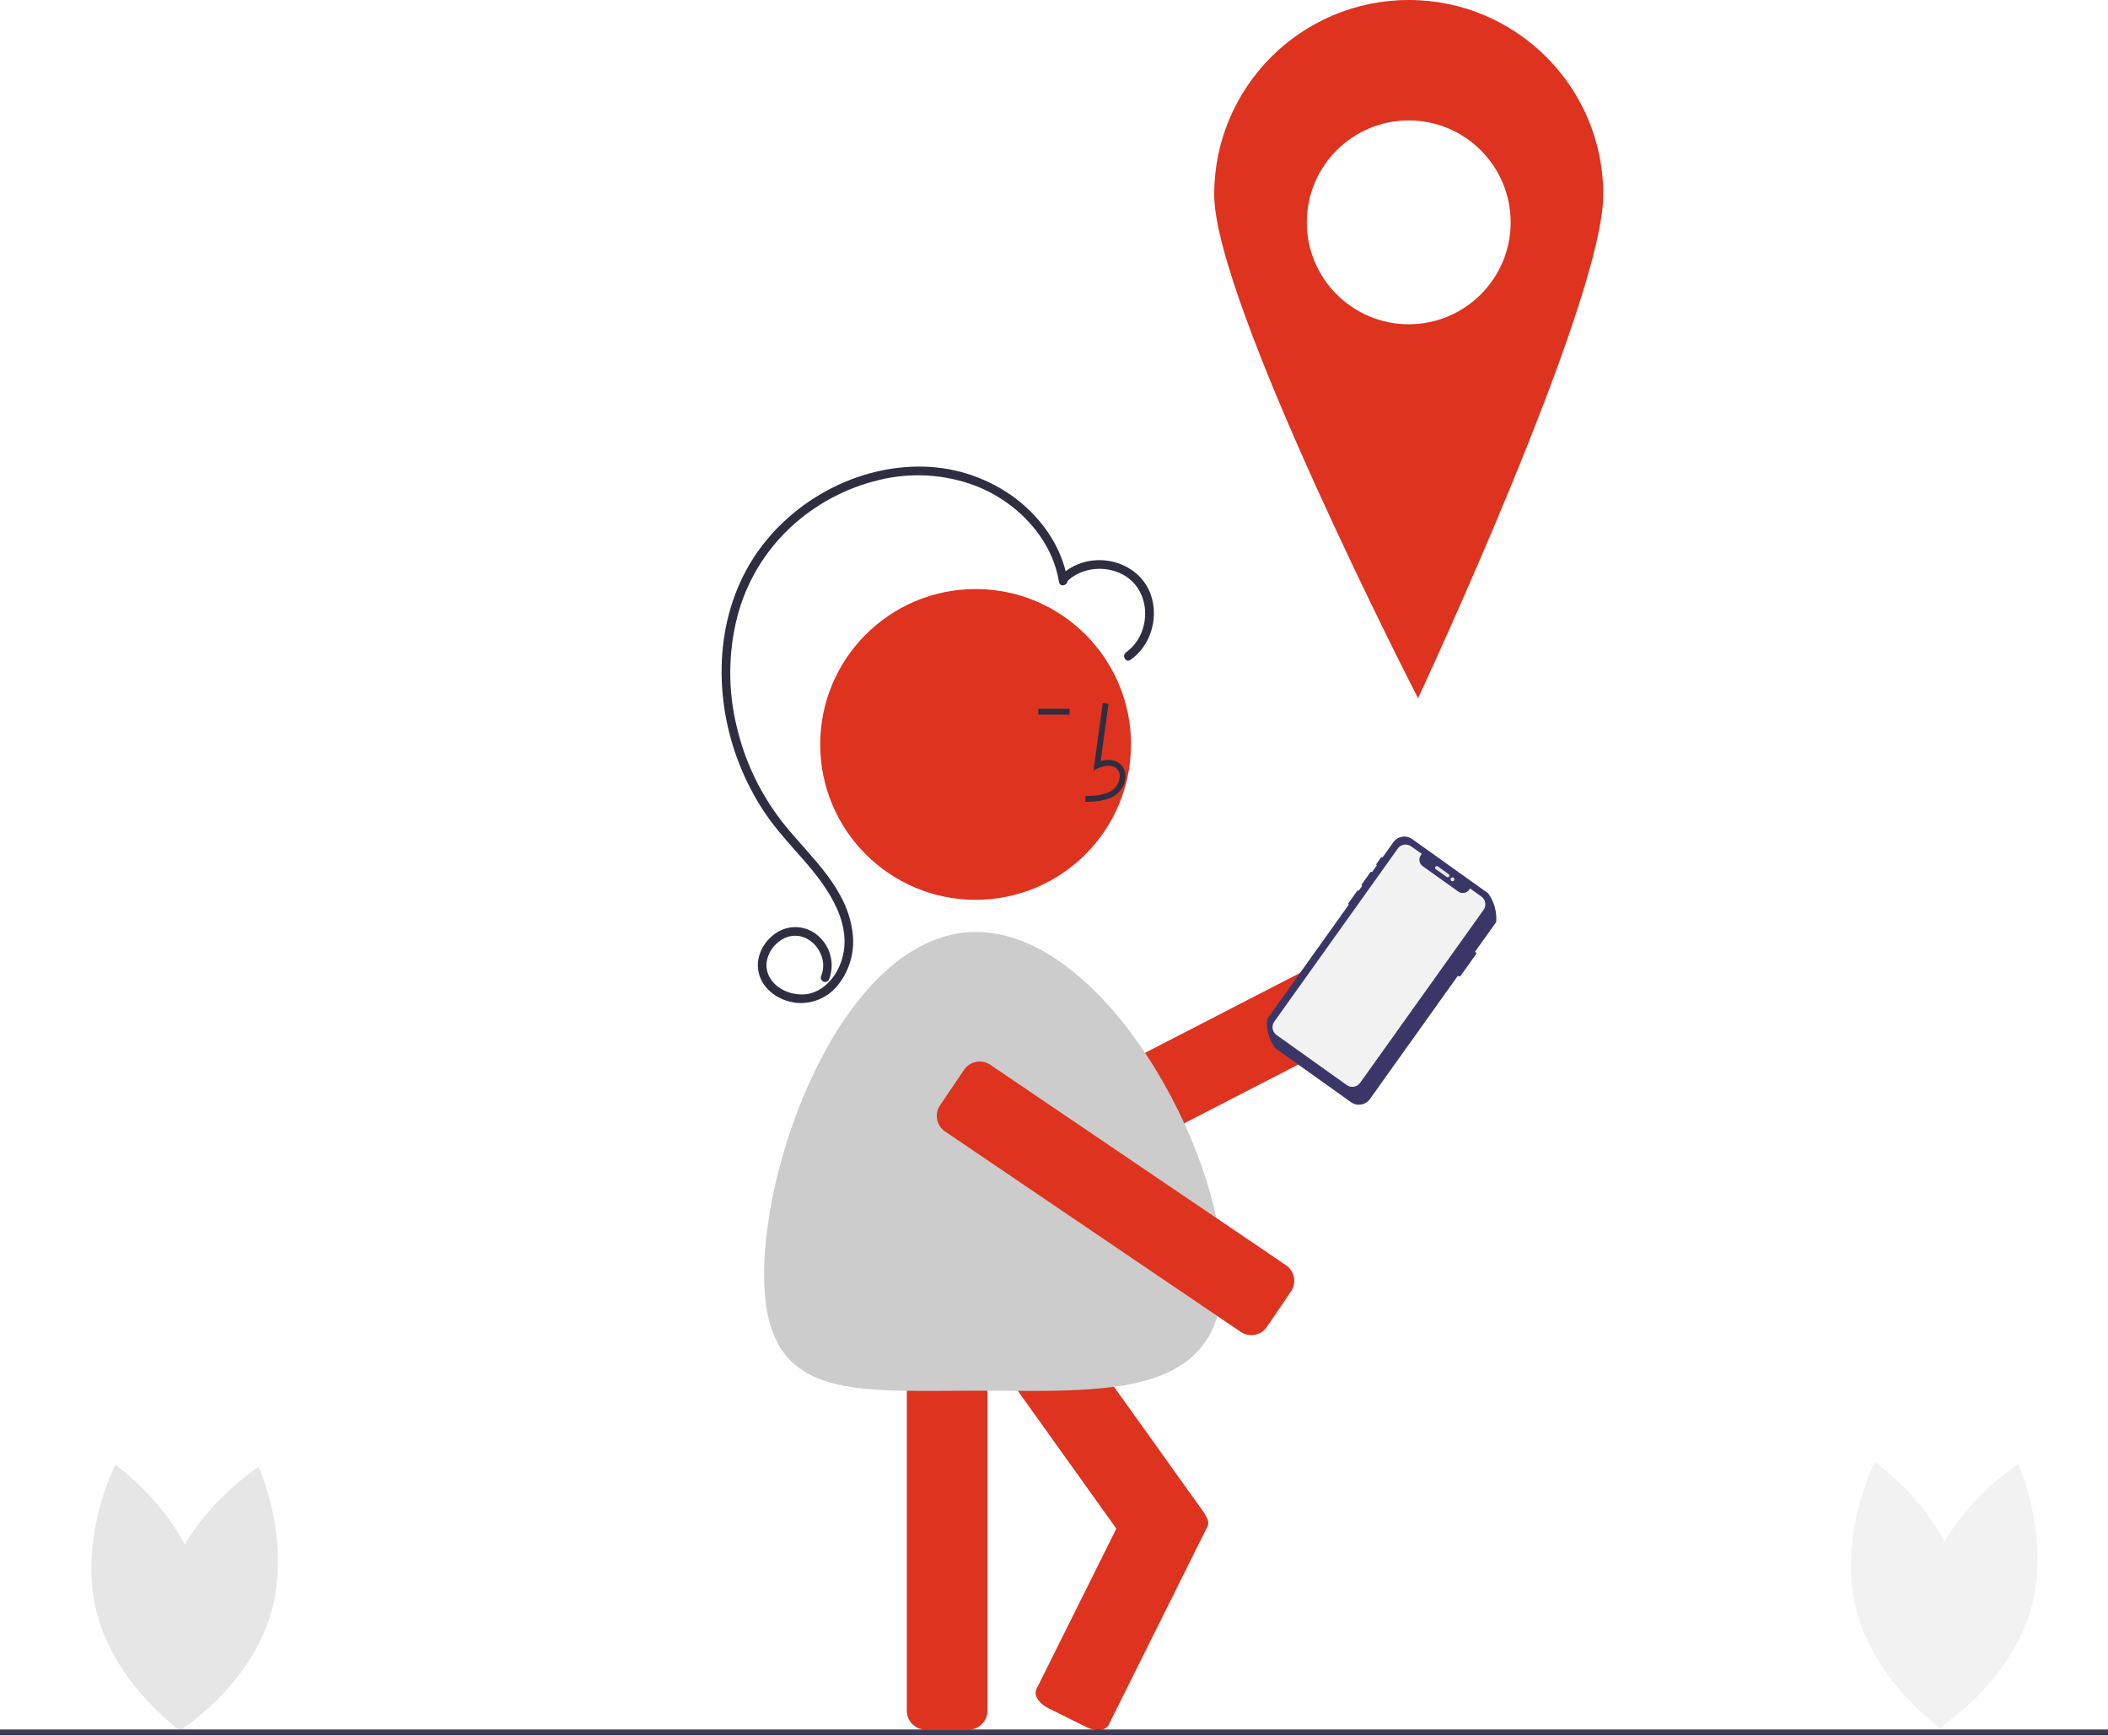
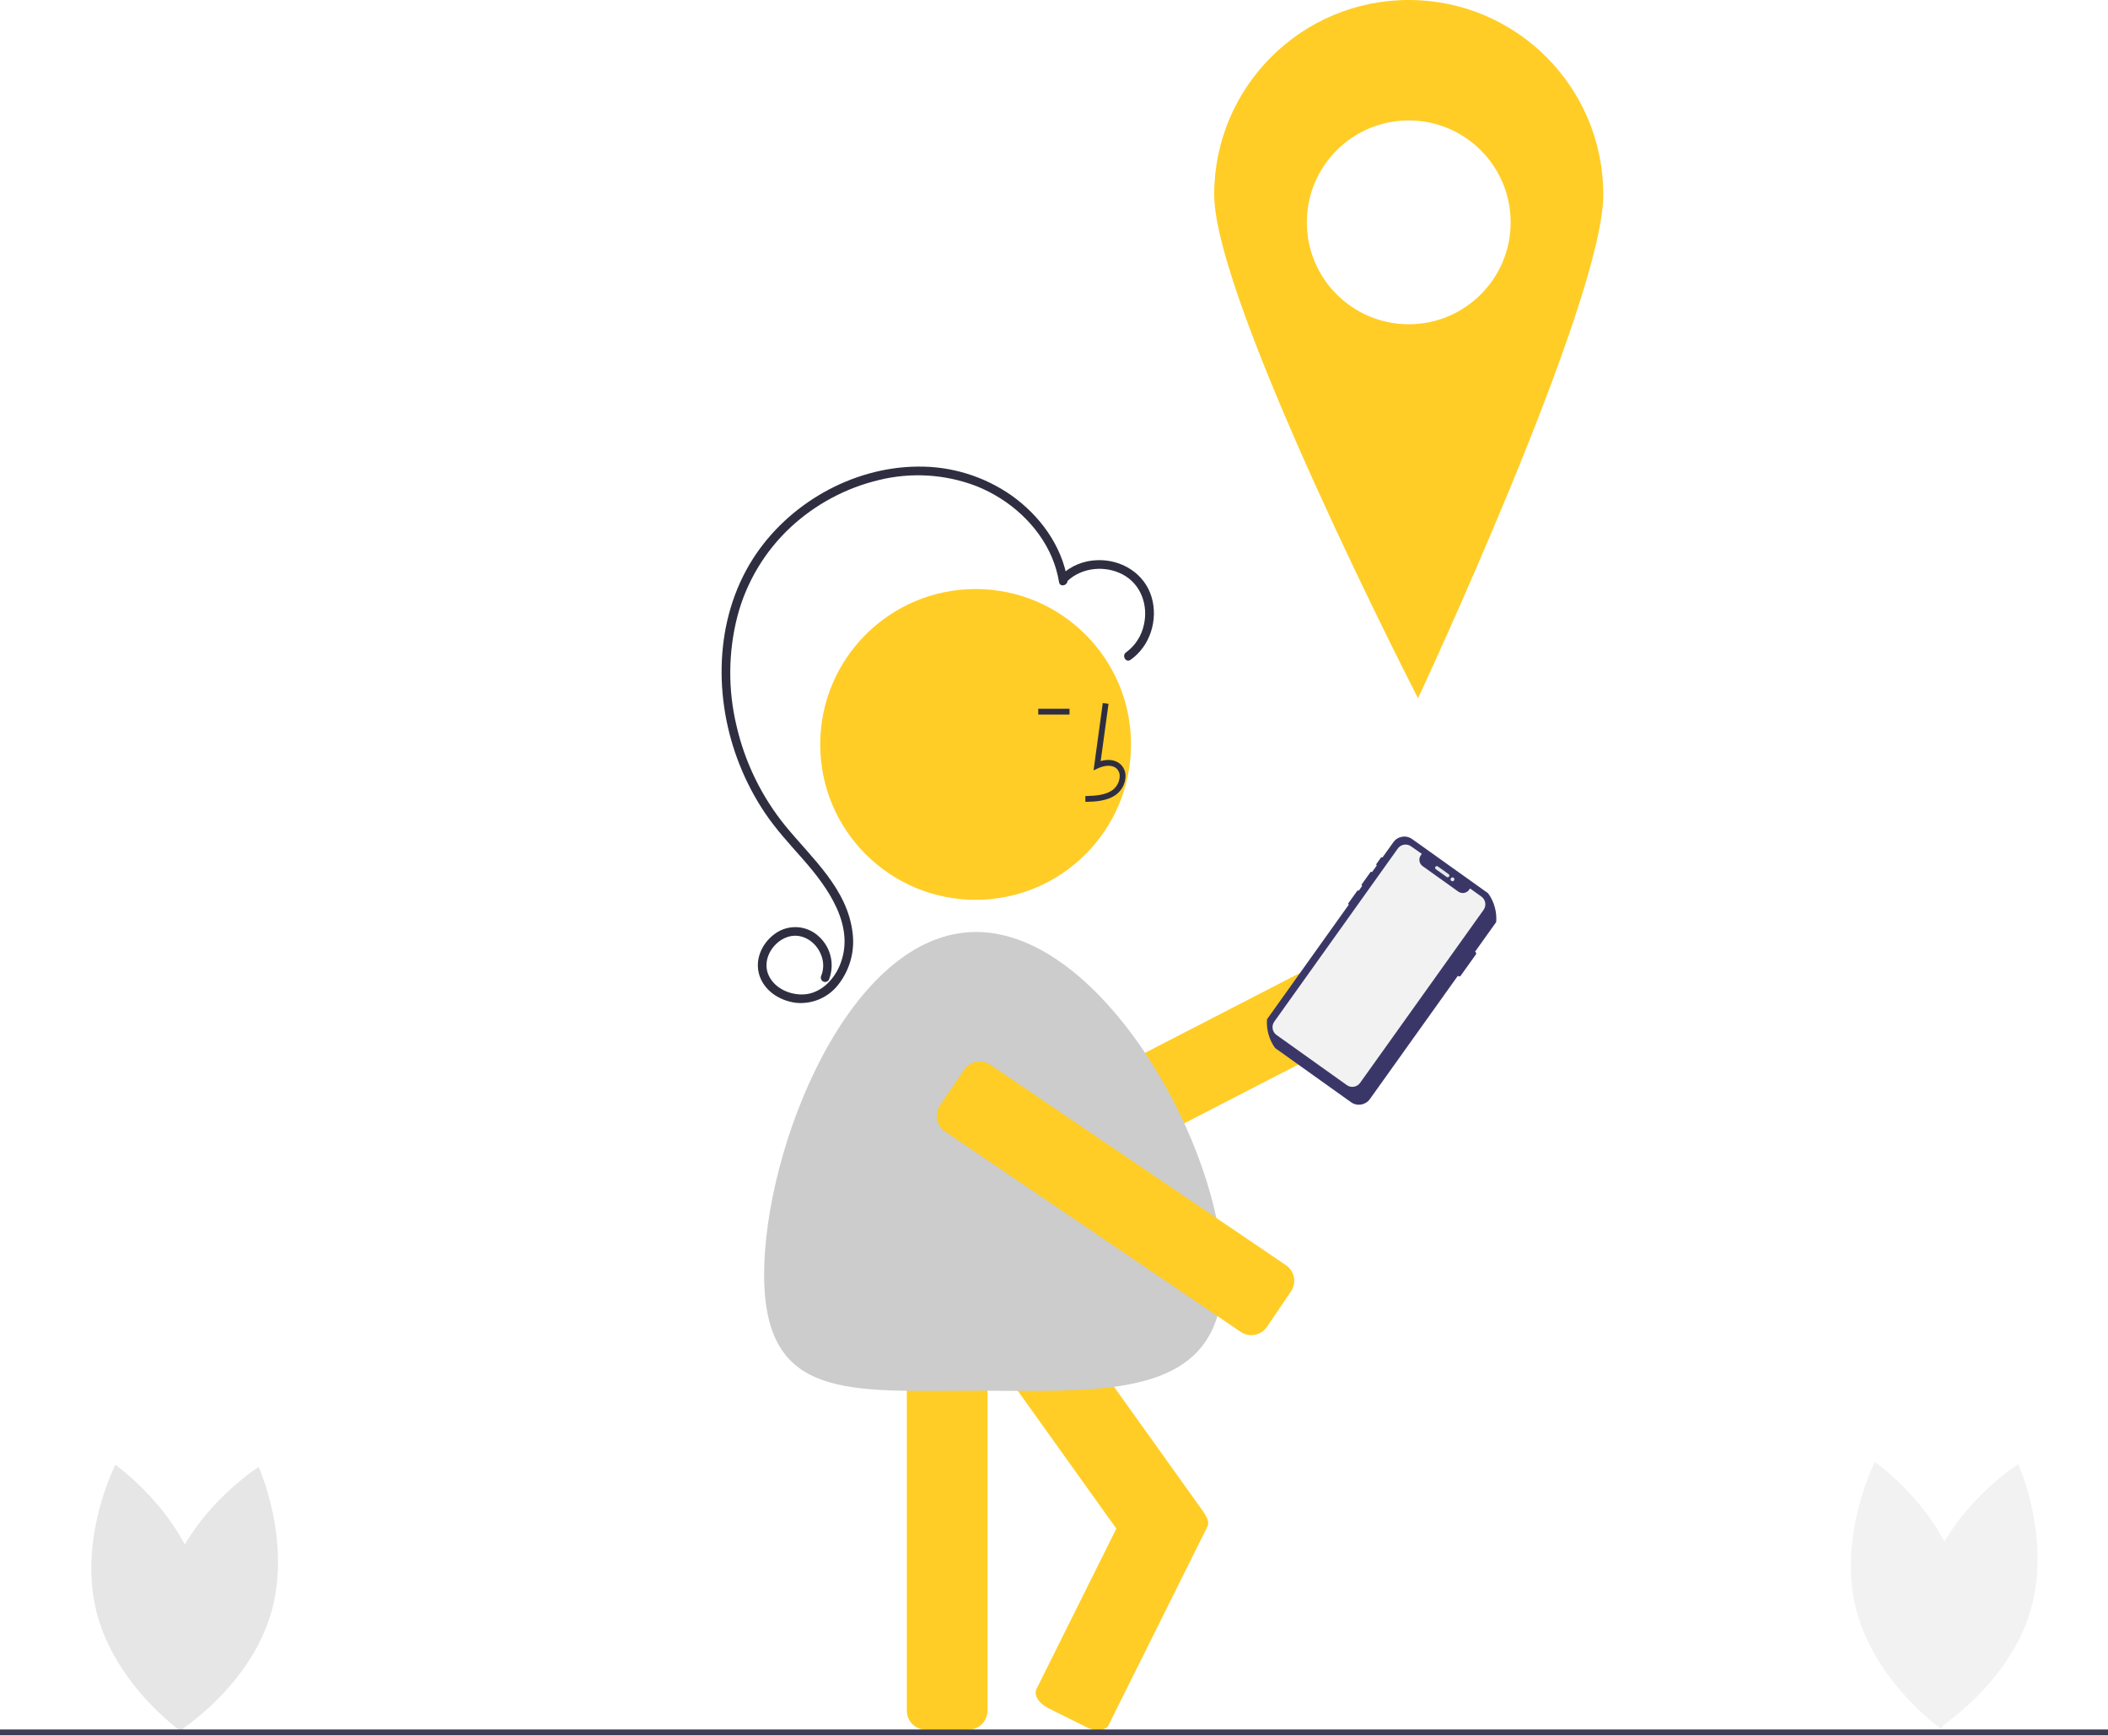
<svg xmlns="http://www.w3.org/2000/svg" data-name="Layer 1" width="726" height="597.692" viewBox="0 0 726 597.692">
  <path d="M900.743,695.54c-7.51,25.086,4.145,50.735,4.145,50.735S928.72,731.25,936.23,706.164s-4.145-50.735-4.145-50.735S908.253,670.454,900.743,695.54Z" transform="translate(-237 -151.1541)" fill="#f2f2f2" />
  <path d="M912.146,696.219c6.321,25.412-6.529,50.483-6.529,50.483s-23.098-16.13-29.418-41.542,6.529-50.483,6.529-50.483S905.825,670.807,912.146,696.219Z" transform="translate(-237 -151.1541)" fill="#f2f2f2" />
  <path d="M294.743,696.54c-7.51,25.086,4.145,50.735,4.145,50.735S322.72,732.25,330.23,707.164s-4.145-50.735-4.145-50.735S302.253,671.454,294.743,696.54Z" transform="translate(-237 -151.1541)" fill="#e6e6e6" />
  <path d="M306.146,697.219c6.321,25.412-6.529,50.483-6.529,50.483s-23.098-16.13-29.418-41.542,6.529-50.483,6.529-50.483S299.825,671.807,306.146,697.219Z" transform="translate(-237 -151.1541)" fill="#e6e6e6" />
-   <circle cx="336.002" cy="256.403" r="53.519" fill="#de331f" />
-   <path d="M570.569,746.903H555.81a6.508,6.508,0,0,1-6.5-6.5V617.389a6.508,6.508,0,0,1,6.5-6.5h14.759a6.508,6.508,0,0,1,6.5,6.5V740.403A6.508,6.508,0,0,1,570.569,746.903Z" transform="translate(-237 -151.1541)" fill="#de331f" />
-   <path d="M612.125,547.62l-6.763-13.118a6.508,6.508,0,0,1,2.799-8.756l109.337-56.371a6.508,6.508,0,0,1,8.756,2.799l6.763,13.118a6.508,6.508,0,0,1-2.799,8.756L620.881,550.419A6.508,6.508,0,0,1,612.125,547.62Z" transform="translate(-237 -151.1541)" fill="#de331f" />
-   <path d="M649.94,680.924l-12.006,8.585a6.508,6.508,0,0,1-9.068-1.507l-71.548-100.066a6.508,6.508,0,0,1,1.507-9.068l12.006-8.585a6.508,6.508,0,0,1,9.068,1.507l71.548,100.066A6.508,6.508,0,0,1,649.94,680.924Z" transform="translate(-237 -151.1541)" fill="#de331f" />
-   <path d="M611.176,746.04l-13.213-6.578c-3.208-1.597-5.012-4.518-4.019-6.511l34.053-68.399c.992-1.993,4.41-2.315,7.618-.717l13.213,6.578c3.208,1.597,5.012,4.518,4.019,6.511l-34.053,68.399C617.802,747.315,614.384,747.637,611.176,746.04Z" transform="translate(-237 -151.1541)" fill="#de331f" />
+   <circle cx="336.002" cy="256.403" r="53.519" fill="#ffcd25" />
+   <path d="M570.569,746.903H555.81a6.508,6.508,0,0,1-6.5-6.5V617.389a6.508,6.508,0,0,1,6.5-6.5h14.759a6.508,6.508,0,0,1,6.5,6.5V740.403A6.508,6.508,0,0,1,570.569,746.903Z" transform="translate(-237 -151.1541)" fill="#ffcd25" />
+   <path d="M612.125,547.62l-6.763-13.118a6.508,6.508,0,0,1,2.799-8.756l109.337-56.371a6.508,6.508,0,0,1,8.756,2.799l6.763,13.118a6.508,6.508,0,0,1-2.799,8.756L620.881,550.419A6.508,6.508,0,0,1,612.125,547.62Z" transform="translate(-237 -151.1541)" fill="#ffcd25" />
+   <path d="M649.94,680.924l-12.006,8.585a6.508,6.508,0,0,1-9.068-1.507l-71.548-100.066a6.508,6.508,0,0,1,1.507-9.068l12.006-8.585a6.508,6.508,0,0,1,9.068,1.507l71.548,100.066A6.508,6.508,0,0,1,649.94,680.924Z" transform="translate(-237 -151.1541)" fill="#ffcd25" />
+   <path d="M611.176,746.04l-13.213-6.578c-3.208-1.597-5.012-4.518-4.019-6.511l34.053-68.399c.992-1.993,4.41-2.315,7.618-.717l13.213,6.578c3.208,1.597,5.012,4.518,4.019,6.511l-34.053,68.399C617.802,747.315,614.384,747.637,611.176,746.04Z" transform="translate(-237 -151.1541)" fill="#ffcd25" />
  <path d="M610.828,427.35l-.056-2c3.721-.104,7.001-.337,9.466-2.138a6.148,6.148,0,0,0,2.381-4.528,3.514,3.514,0,0,0-1.153-2.895c-1.636-1.383-4.269-.936-6.188-.055l-1.655.759,3.173-23.19,1.981.271L616.079,413.301c2.608-.767,5.023-.438,6.678.961a5.471,5.471,0,0,1,1.86,4.492,8.133,8.133,0,0,1-3.2,6.073C618.251,427.142,614.135,427.257,610.828,427.35Z" transform="translate(-237 -151.1541)" fill="#2f2e41" />
  <rect x="357.578" y="244.121" width="10.771" height="2" fill="#2f2e41" />
  <path d="M658.165,590.154c0,43.63-41.37,40-85,40s-73,3.631-73-40,29.37-118,73-118S658.165,546.524,658.165,590.154Z" transform="translate(-237 -151.1541)" fill="#ccc" />
  <path d="M604.637,350.885c-1.999-11.916-9.547-22.159-19.259-29.074a55.109,55.109,0,0,0-32.519-9.942c-22.493.247-44.487,12.846-56.546,31.75-13.36,20.943-13.624,48.293-4.592,70.937a87.823,87.823,0,0,0,8.732,16.611c3.877,5.745,8.574,10.813,13.142,16.001,8.513,9.669,18.274,23.117,12.569,36.609-2.107,4.983-6.552,9.514-12.209,9.871-4.775.301-10.07-1.983-12.187-6.472-2.372-5.029.912-10.98,5.764-13.039,5.089-2.159,10.379,1.026,12.258,5.924a9.517,9.517,0,0,1,.089,7.061,1.553,1.553,0,0,0,.538,2.052,1.509,1.509,0,0,0,2.052-.538,13.418,13.418,0,0,0-3.362-14.848,11.877,11.877,0,0,0-15.313-.947c-4.756,3.474-7.271,9.692-4.861,15.303,2.087,4.858,7.136,7.792,12.235,8.411a16.372,16.372,0,0,0,14.748-6.53A23.93,23.93,0,0,0,530.67,472.755c-1.669-15.354-13.936-25.851-23.144-37.087a84.878,84.878,0,0,1-16.869-34.528,78.317,78.317,0,0,1,.323-37.781,64.185,64.185,0,0,1,18.336-30.626,67.884,67.884,0,0,1,30.245-16.206,56.241,56.241,0,0,1,33.69,2.05c11.273,4.472,21.278,13.321,26.045,24.589a37.979,37.979,0,0,1,2.448,8.516c.319,1.9,3.21,1.094,2.893-.798Z" transform="translate(-237 -151.1541)" fill="#2f2e41" />
  <path d="M604.572,351.336c5.009-4.826,13.174-5.521,19.209-2.253,6.242,3.381,8.747,10.663,7.146,17.401a15.729,15.729,0,0,1-6.111,9.362c-1.573,1.095-.076,3.697,1.514,2.59,6.753-4.701,9.596-13.759,7.291-21.596-2.406-8.182-10.398-13.067-18.744-12.741a18.875,18.875,0,0,0-12.426,5.115c-1.393,1.342.73,3.462,2.121,2.121Z" transform="translate(-237 -151.1541)" fill="#2f2e41" />
-   <path d="M560.757,531.844l8.282-12.217a6.508,6.508,0,0,1,9.028-1.733L679.889,586.921a6.508,6.508,0,0,1,1.733,9.028l-8.282,12.217a6.508,6.508,0,0,1-9.028,1.733L562.49,540.872A6.508,6.508,0,0,1,560.757,531.844Z" transform="translate(-237 -151.1541)" fill="#de331f" />
+   <path d="M560.757,531.844l8.282-12.217a6.508,6.508,0,0,1,9.028-1.733L679.889,586.921a6.508,6.508,0,0,1,1.733,9.028l-8.282,12.217a6.508,6.508,0,0,1-9.028,1.733L562.49,540.872A6.508,6.508,0,0,1,560.757,531.844Z" transform="translate(-237 -151.1541)" fill="#ffcd25" />
  <polygon points="508.148 327.888 508.148 327.888 508.149 327.888 508.148 327.888" fill="#3a3768" />
  <polygon points="502.219 336.198 502.219 336.198 502.219 336.198 502.219 336.198" fill="#3a3768" />
  <path d="M752.301,468.739a14.956,14.956,0,0,0-2.79-9.913l-26.161-18.667a4.644,4.644,0,0,0-6.478,1.083l-3.761,5.271c-.014-.014-.013-.036-.03-.048a.35.35,0,0,0-.488.082l-1.541,2.16a.35.35,0,0,0,.082.488c.017.012.037.004.055.013l-1.662,2.329a.35.35,0,0,0-.033-.035.387.387,0,0,0-.54.09l-2.944,4.125a.387.387,0,0,0,.09.54.372.372,0,0,0,.044.02L704.95,457.95c-.009-.007-.013-.018-.023-.024a.369.369,0,0,0-.514.086l-2.997,4.2a.369.369,0,0,0,.086.514c.009.006.021.008.03.014l-28.171,39.479a14.956,14.956,0,0,0,2.79,9.913l26.161,18.667a4.644,4.644,0,0,0,6.477-1.083L739.106,487.231a.58.58,0,0,0,.112.121.622.622,0,0,0,.866-.151l5.202-7.29a.622.622,0,0,0-.139-.869.579.579,0,0,0-.151-.067Z" transform="translate(-237 -151.1541)" fill="#3a3768" />
  <path d="M747.149,459.935l-3.851-2.764-.332.461a2.69,2.69,0,0,1-3.686.645l-12.31-8.79a2.709,2.709,0,0,1-.627-3.778l.332-.461L722.99,442.668a3.28,3.28,0,0,0-4.579.742l-.009.013-42.532,59.614a3.299,3.299,0,0,0,.755,4.589l24.214,17.267a3.28,3.28,0,0,0,4.577-.757l.012-.017,42.532-59.596a3.28,3.28,0,0,0-.787-4.572Z" transform="translate(-237 -151.1541)" fill="#f2f2f2" />
  <path d="M732.186,449.576l3.75,2.676a.59.59,0,0,1,.138.823h0a.59.59,0,0,1-.823.138l-3.75-2.676a.59.59,0,0,1-.138-.823h0A.59.59,0,0,1,732.186,449.576Z" transform="translate(-237 -151.1541)" fill="#e6e8ec" />
  <circle cx="500.235" cy="302.866" r="0.663" fill="#e6e8ec" />
-   <path d="M722.174,151.154a67,67,0,0,0-67,67v0c0,37,70.2,173.5,70.2,173.5s63.8-136.48,63.8-173.49a67,67,0,0,0-66.99-67.01Zm0,111.68a35.1,35.1,0,1,1,35.1-35.1v0A35.1,35.1,0,0,1,722.174,262.834Z" transform="translate(-237 -151.1541)" fill="#de331f" />
+   <path d="M722.174,151.154a67,67,0,0,0-67,67v0c0,37,70.2,173.5,70.2,173.5s63.8-136.48,63.8-173.49a67,67,0,0,0-66.99-67.01Zm0,111.68a35.1,35.1,0,1,1,35.1-35.1v0A35.1,35.1,0,0,1,722.174,262.834Z" transform="translate(-237 -151.1541)" fill="#ffcd25" />
  <rect y="595.692" width="726" height="2" fill="#3f3d56" />
</svg>
